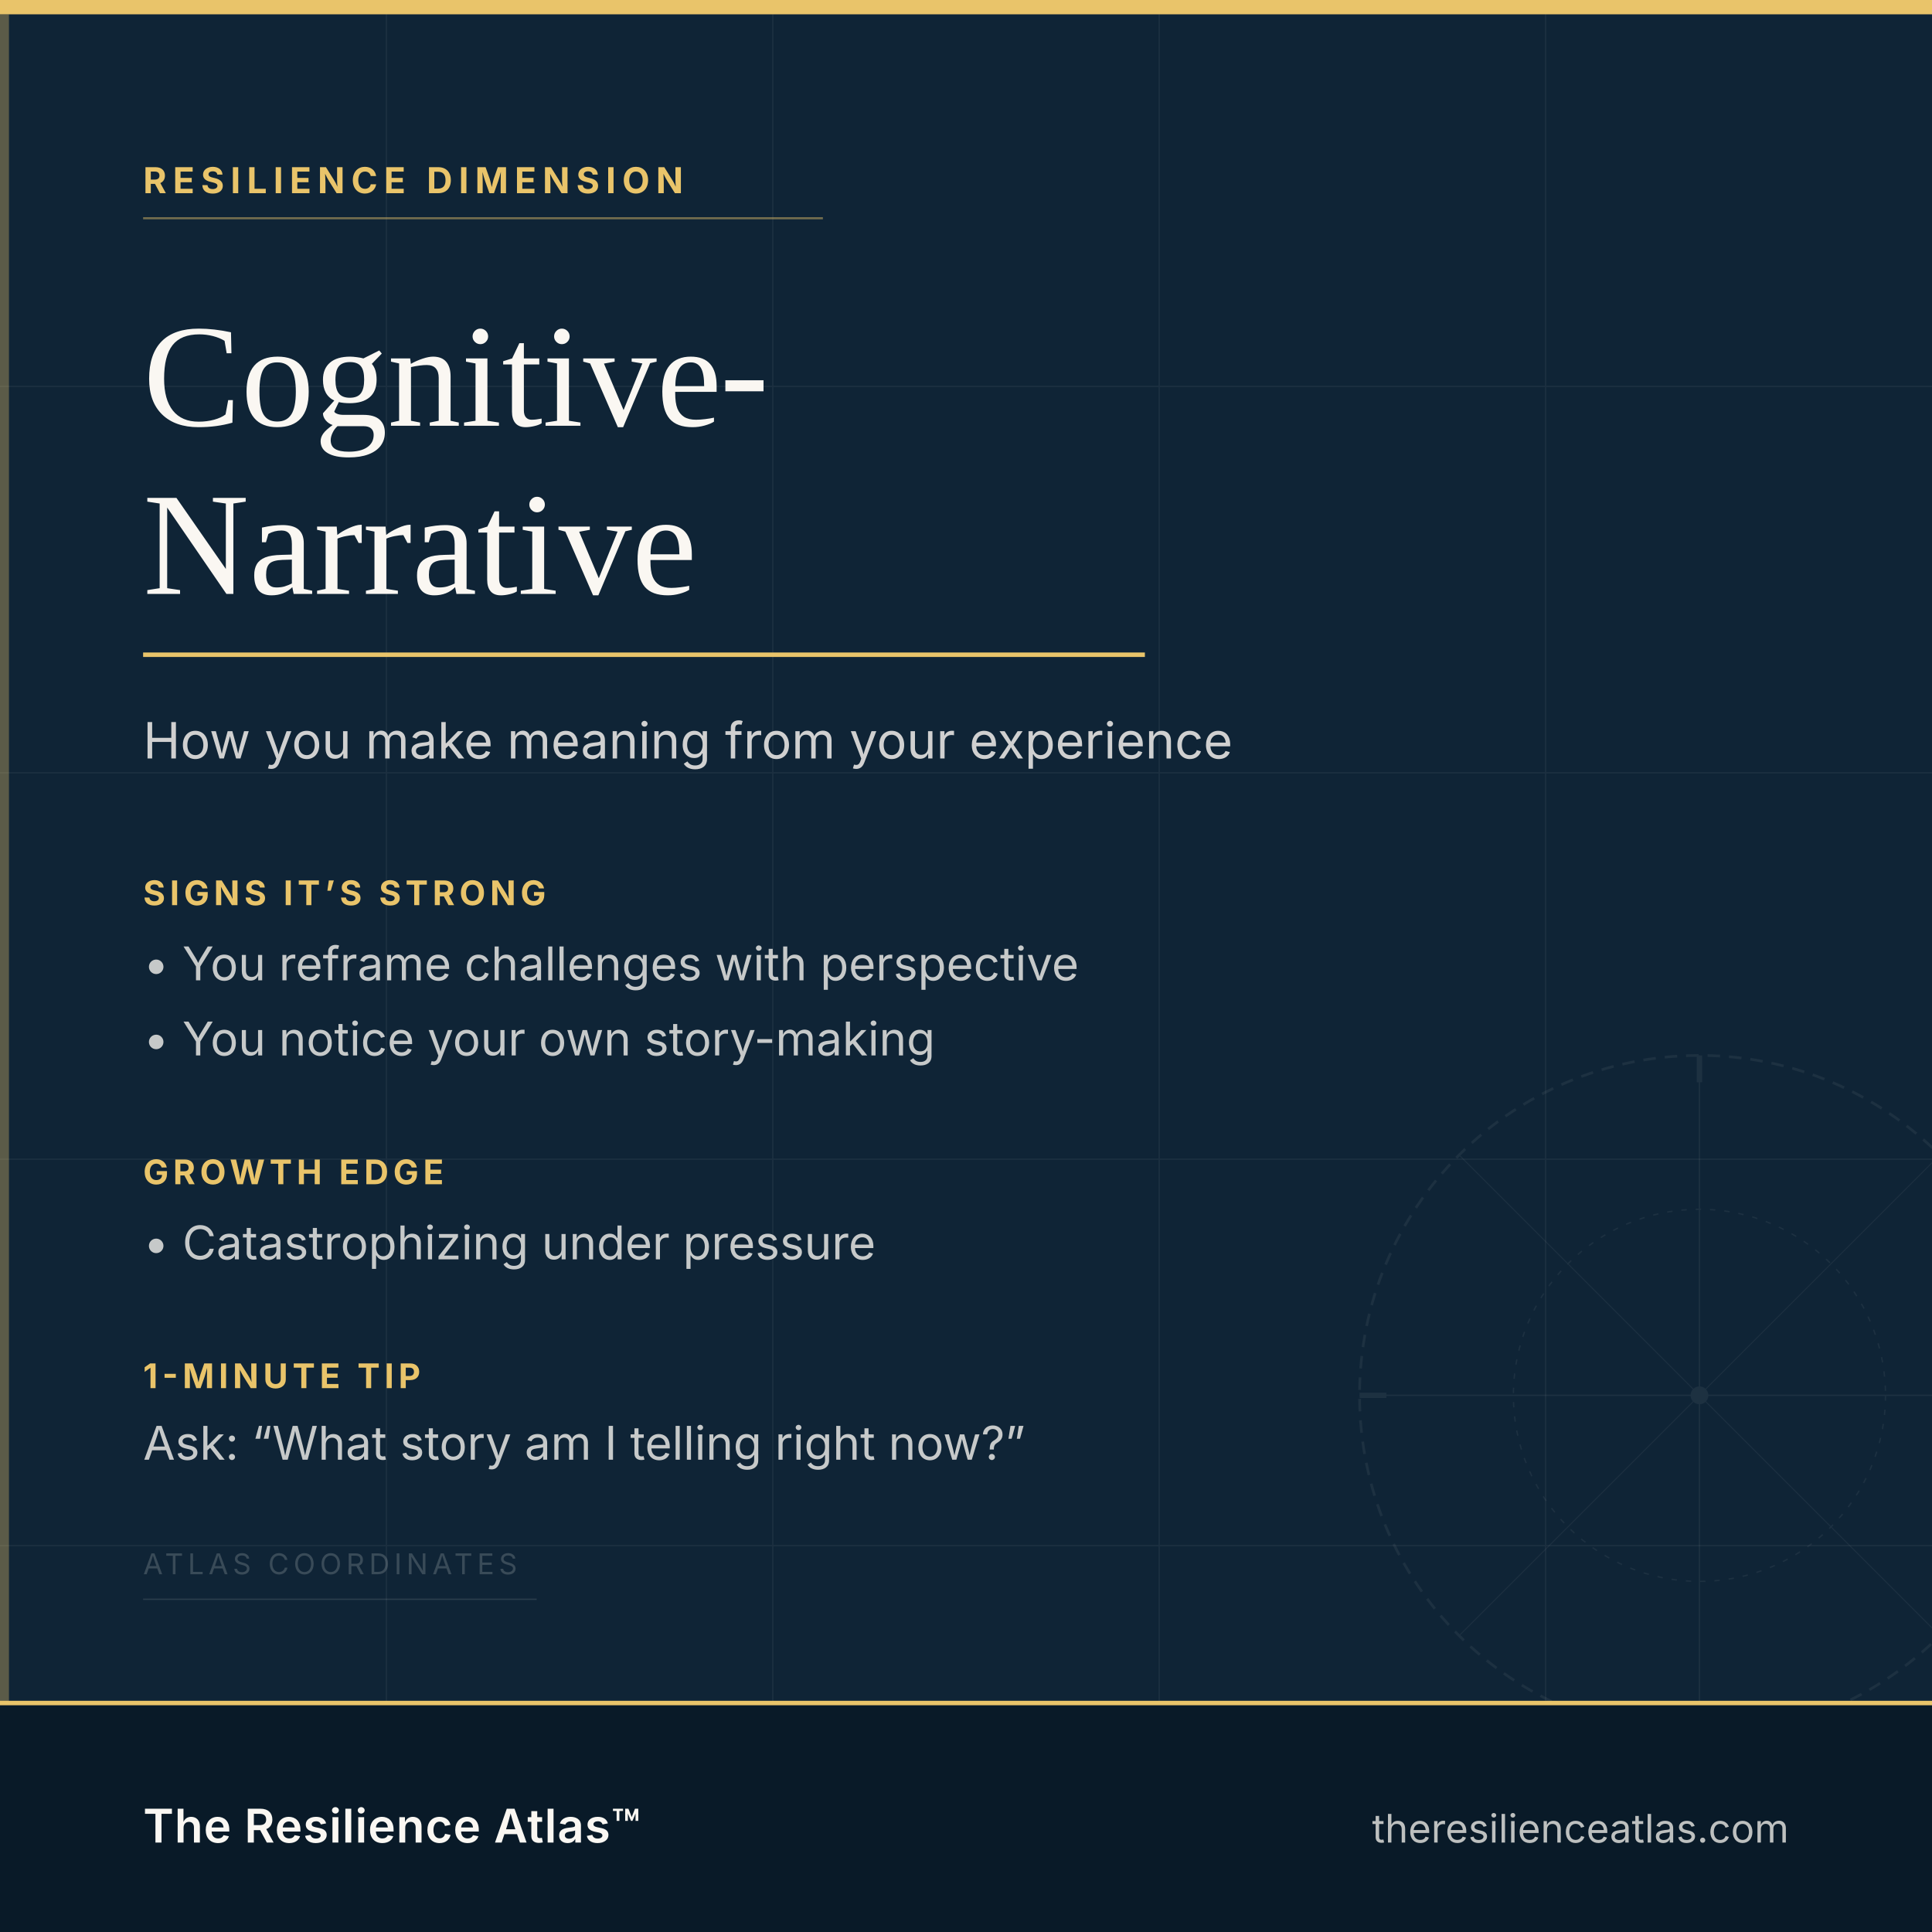
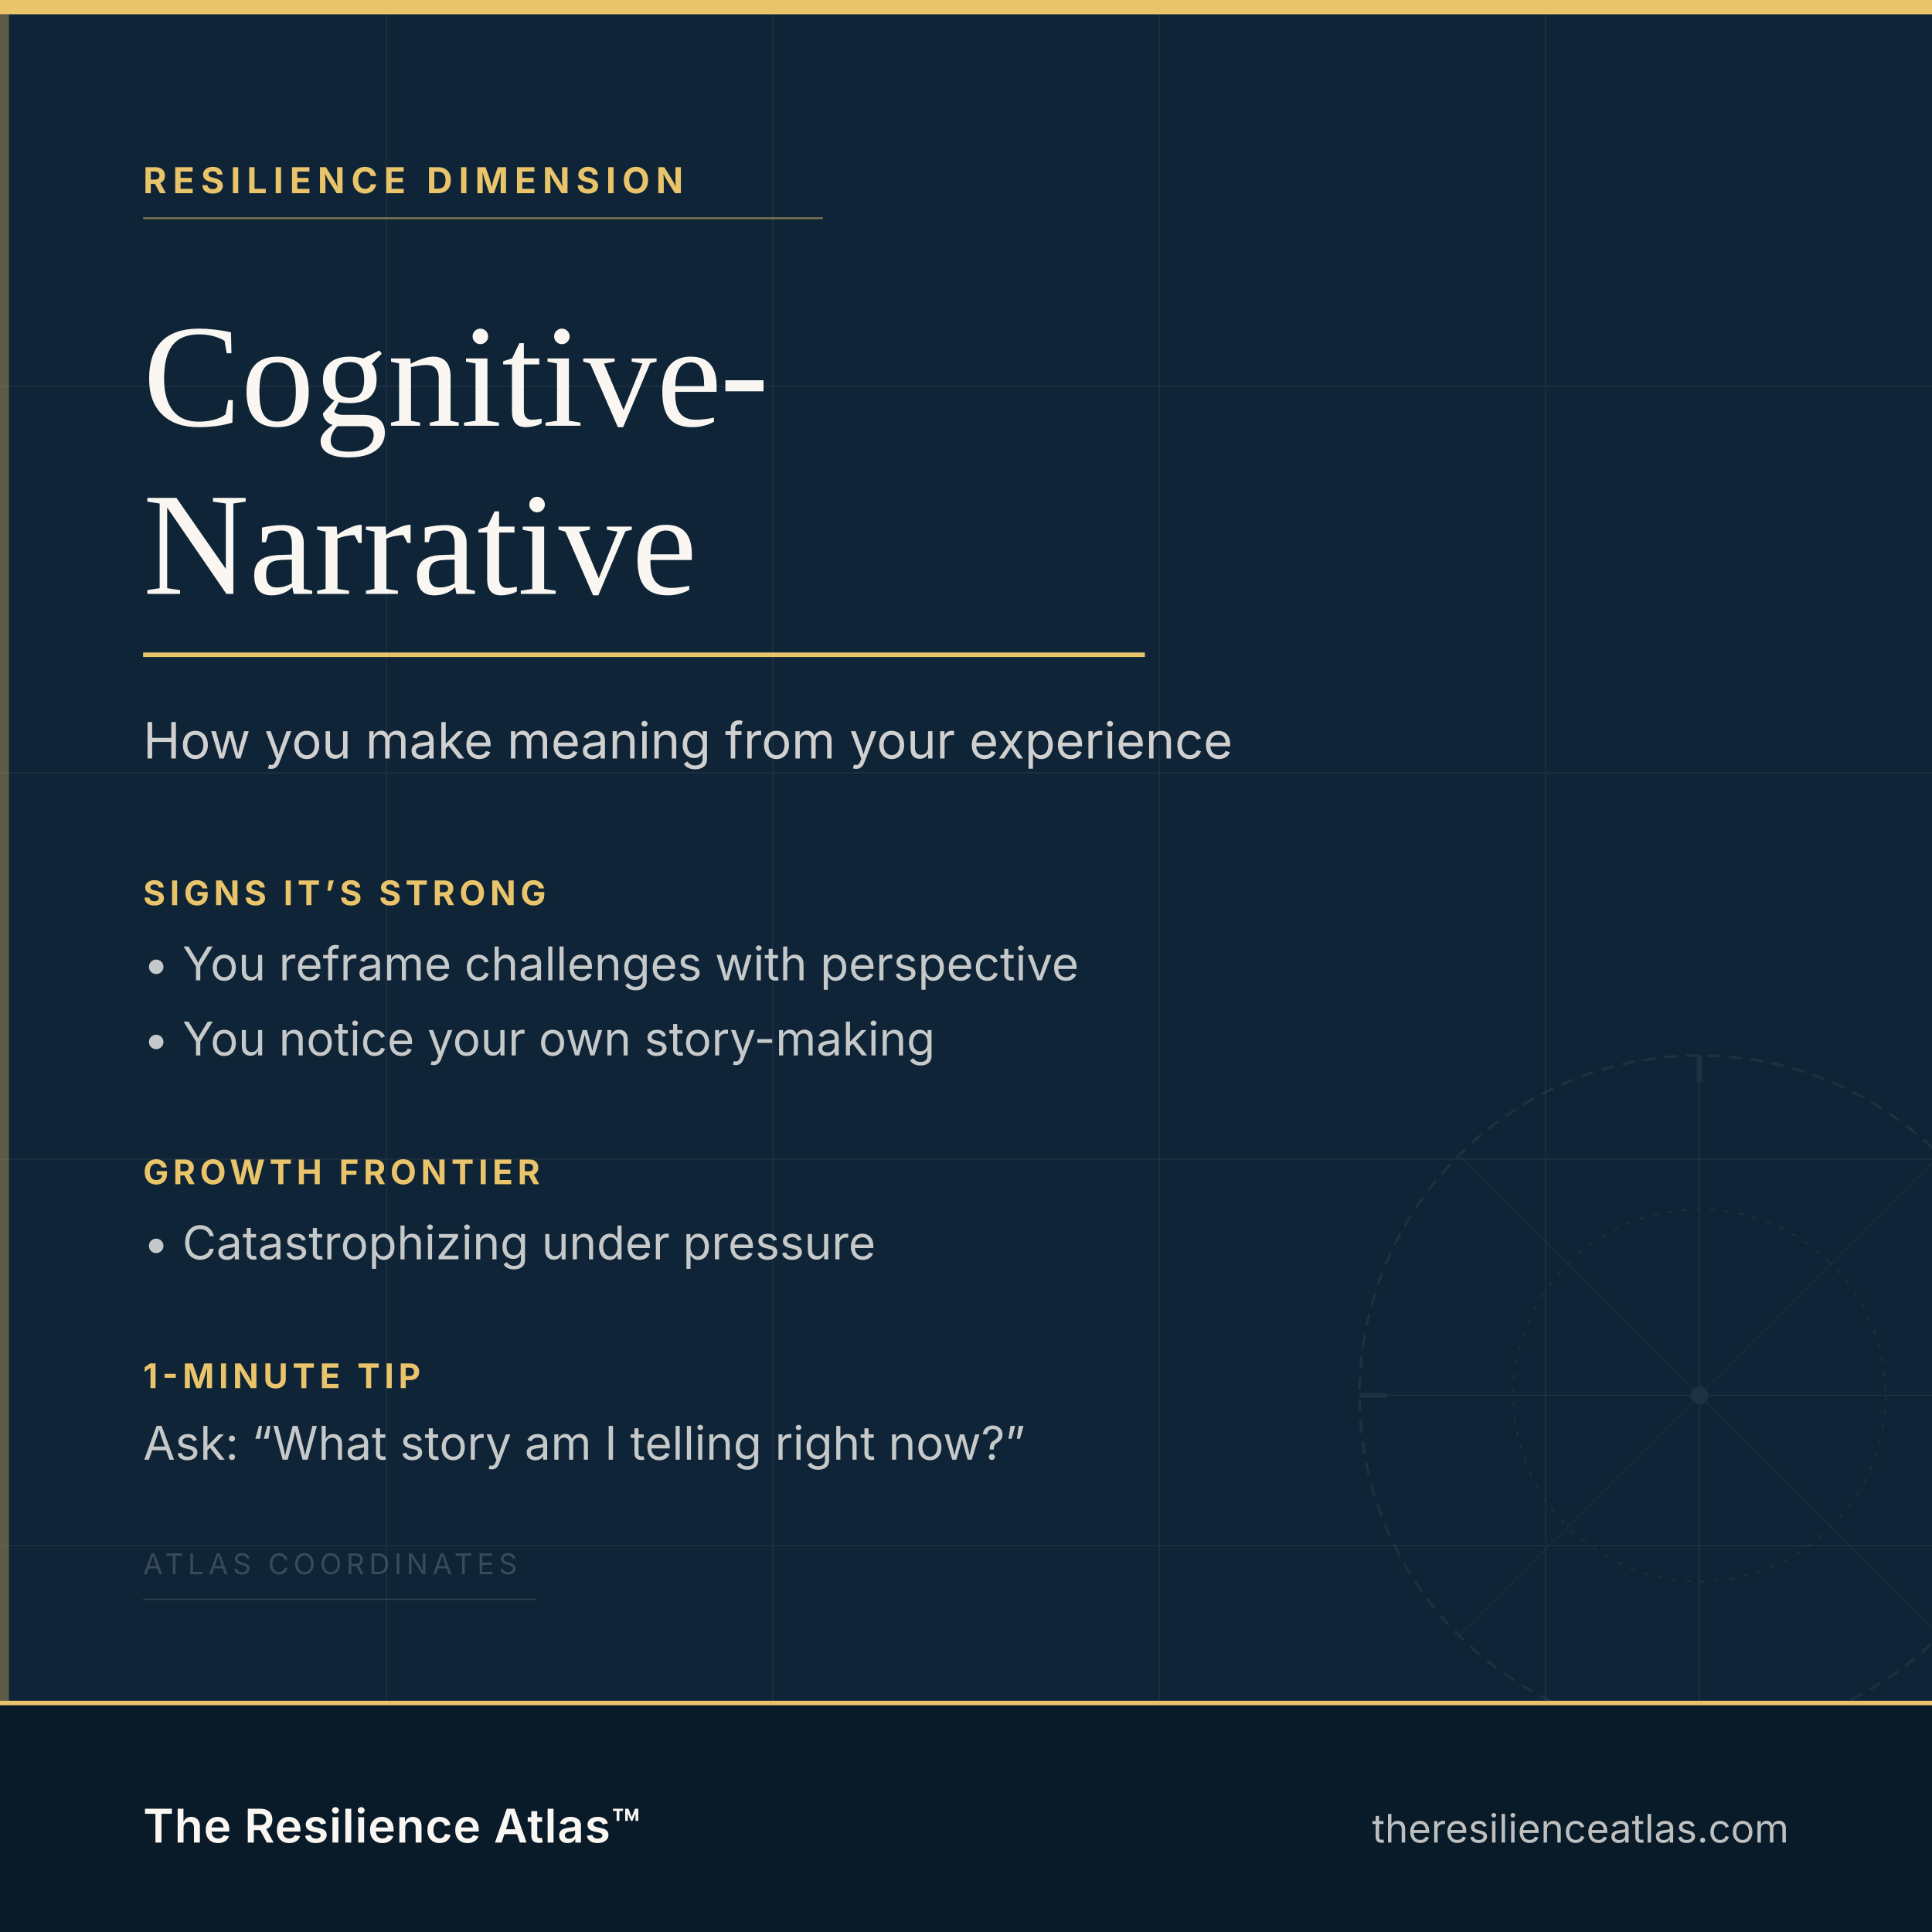
<svg xmlns="http://www.w3.org/2000/svg" viewBox="0 0 1080 1080" width="1080" height="1080" role="img" aria-labelledby="dim2-title">
  <rect width="1080" height="1080" fill="#0F2436" />
  <g opacity="0.055" stroke="#FAF7F2" stroke-width="0.75">
    <line x1="0" y1="216" x2="1080" y2="216" />
    <line x1="0" y1="432" x2="1080" y2="432" />
    <line x1="0" y1="648" x2="1080" y2="648" />
    <line x1="0" y1="864" x2="1080" y2="864" />
    <line x1="216" y1="0" x2="216" y2="952" />
    <line x1="432" y1="0" x2="432" y2="952" />
    <line x1="648" y1="0" x2="648" y2="952" />
    <line x1="864" y1="0" x2="864" y2="952" />
  </g>
  <g opacity="0.06">
    <circle cx="950" cy="780" r="190" fill="none" stroke="#FAF7F2" stroke-width="1.5" stroke-dasharray="7,5" />
    <circle cx="950" cy="780" r="104" fill="none" stroke="#FAF7F2" stroke-width="0.75" stroke-dasharray="3,5" />
    <line x1="950" y1="590" x2="950" y2="970" stroke="#FAF7F2" stroke-width="0.75" />
    <line x1="760" y1="780" x2="1140" y2="780" stroke="#FAF7F2" stroke-width="0.75" />
    <line x1="816" y1="646" x2="1084" y2="914" stroke="#FAF7F2" stroke-width="0.5" />
    <line x1="1084" y1="646" x2="816" y2="914" stroke="#FAF7F2" stroke-width="0.5" />
    <line x1="950" y1="590" x2="950" y2="605" stroke="#FAF7F2" stroke-width="3" />
    <line x1="950" y1="955" x2="950" y2="970" stroke="#FAF7F2" stroke-width="3" />
    <line x1="760" y1="780" x2="775" y2="780" stroke="#FAF7F2" stroke-width="3" />
    <line x1="1125" y1="780" x2="1140" y2="780" stroke="#FAF7F2" stroke-width="3" />
    <circle cx="950" cy="780" r="5" fill="#FAF7F2" />
  </g>
  <rect x="0" y="0" width="1080" height="8" fill="#E9C46A" />
  <rect x="0" y="8" width="5" height="944" fill="#E9C46A" opacity="0.35" />
  <text x="80" y="108" fill="#E9C46A" font-family="'Inter', 'Source Sans 3', Arial, sans-serif" font-size="20" font-weight="700" letter-spacing="3.5">RESILIENCE DIMENSION</text>
  <line x1="80" y1="122" x2="460" y2="122" stroke="#E9C46A" stroke-width="1.2" opacity="0.45" />
  <text x="80" y="238" fill="#FAF7F2" font-family="'DM Serif Display', Georgia, 'Times New Roman', serif" font-size="82">Cognitive‑</text>
  <text x="80" y="332" fill="#FAF7F2" font-family="'DM Serif Display', Georgia, 'Times New Roman', serif" font-size="82">Narrative</text>
  <line x1="80" y1="366" x2="640" y2="366" stroke="#E9C46A" stroke-width="2.5" />
  <text x="80" y="424" fill="#FAF7F2" font-family="'Inter', 'Source Sans 3', Arial, sans-serif" font-size="28" opacity="0.82">How you make meaning from your experience</text>
  <text x="80" y="506" fill="#E9C46A" font-family="'Inter', 'Source Sans 3', Arial, sans-serif" font-size="19" font-weight="700" letter-spacing="2.5">SIGNS IT’S STRONG</text>
  <text x="80" y="548" fill="#FAF7F2" font-family="'Inter', 'Source Sans 3', Arial, sans-serif" font-size="26" opacity="0.78">• You reframe challenges with perspective</text>
  <text x="80" y="590" fill="#FAF7F2" font-family="'Inter', 'Source Sans 3', Arial, sans-serif" font-size="26" opacity="0.78">• You notice your own story-making</text>
-   <text x="80" y="662" fill="#E9C46A" font-family="'Inter', 'Source Sans 3', Arial, sans-serif" font-size="19" font-weight="700" letter-spacing="2.5">GROWTH EDGE</text>
+   <text x="80" y="662" fill="#E9C46A" font-family="'Inter', 'Source Sans 3', Arial, sans-serif" font-size="19" font-weight="700" letter-spacing="2.5">GROWTH FRONTIER</text>
  <text x="80" y="704" fill="#FAF7F2" font-family="'Inter', 'Source Sans 3', Arial, sans-serif" font-size="26" opacity="0.78">• Catastrophizing under pressure</text>
  <text x="80" y="776" fill="#E9C46A" font-family="'Inter', 'Source Sans 3', Arial, sans-serif" font-size="19" font-weight="700" letter-spacing="2.5">1-MINUTE TIP</text>
  <text x="80" y="816" fill="#FAF7F2" font-family="'Inter', 'Source Sans 3', Arial, sans-serif" font-size="26" opacity="0.78">Ask: “What story am I telling right now?”</text>
  <text x="80" y="880" fill="#FAF7F2" font-family="'Inter', 'Source Sans 3', Arial, sans-serif" font-size="16" letter-spacing="2.5" opacity="0.18">ATLAS COORDINATES</text>
  <line x1="80" y1="894" x2="300" y2="894" stroke="#FAF7F2" stroke-width="0.75" opacity="0.12" />
  <rect x="0" y="952" width="1080" height="128" fill="#091A28" />
  <line x1="0" y1="952" x2="1080" y2="952" stroke="#E9C46A" stroke-width="2.5" />
  <text x="80" y="1030" fill="#FAF7F2" font-family="'Inter', 'Source Sans 3', Arial, sans-serif" font-size="26" font-weight="600" letter-spacing="0.4">The Resilience Atlas™</text>
  <text x="1000" y="1030" text-anchor="end" fill="#FAF7F2" font-family="'Inter', 'Source Sans 3', Arial, sans-serif" font-size="22" opacity="0.75">theresilienceatlas.com</text>
</svg>
